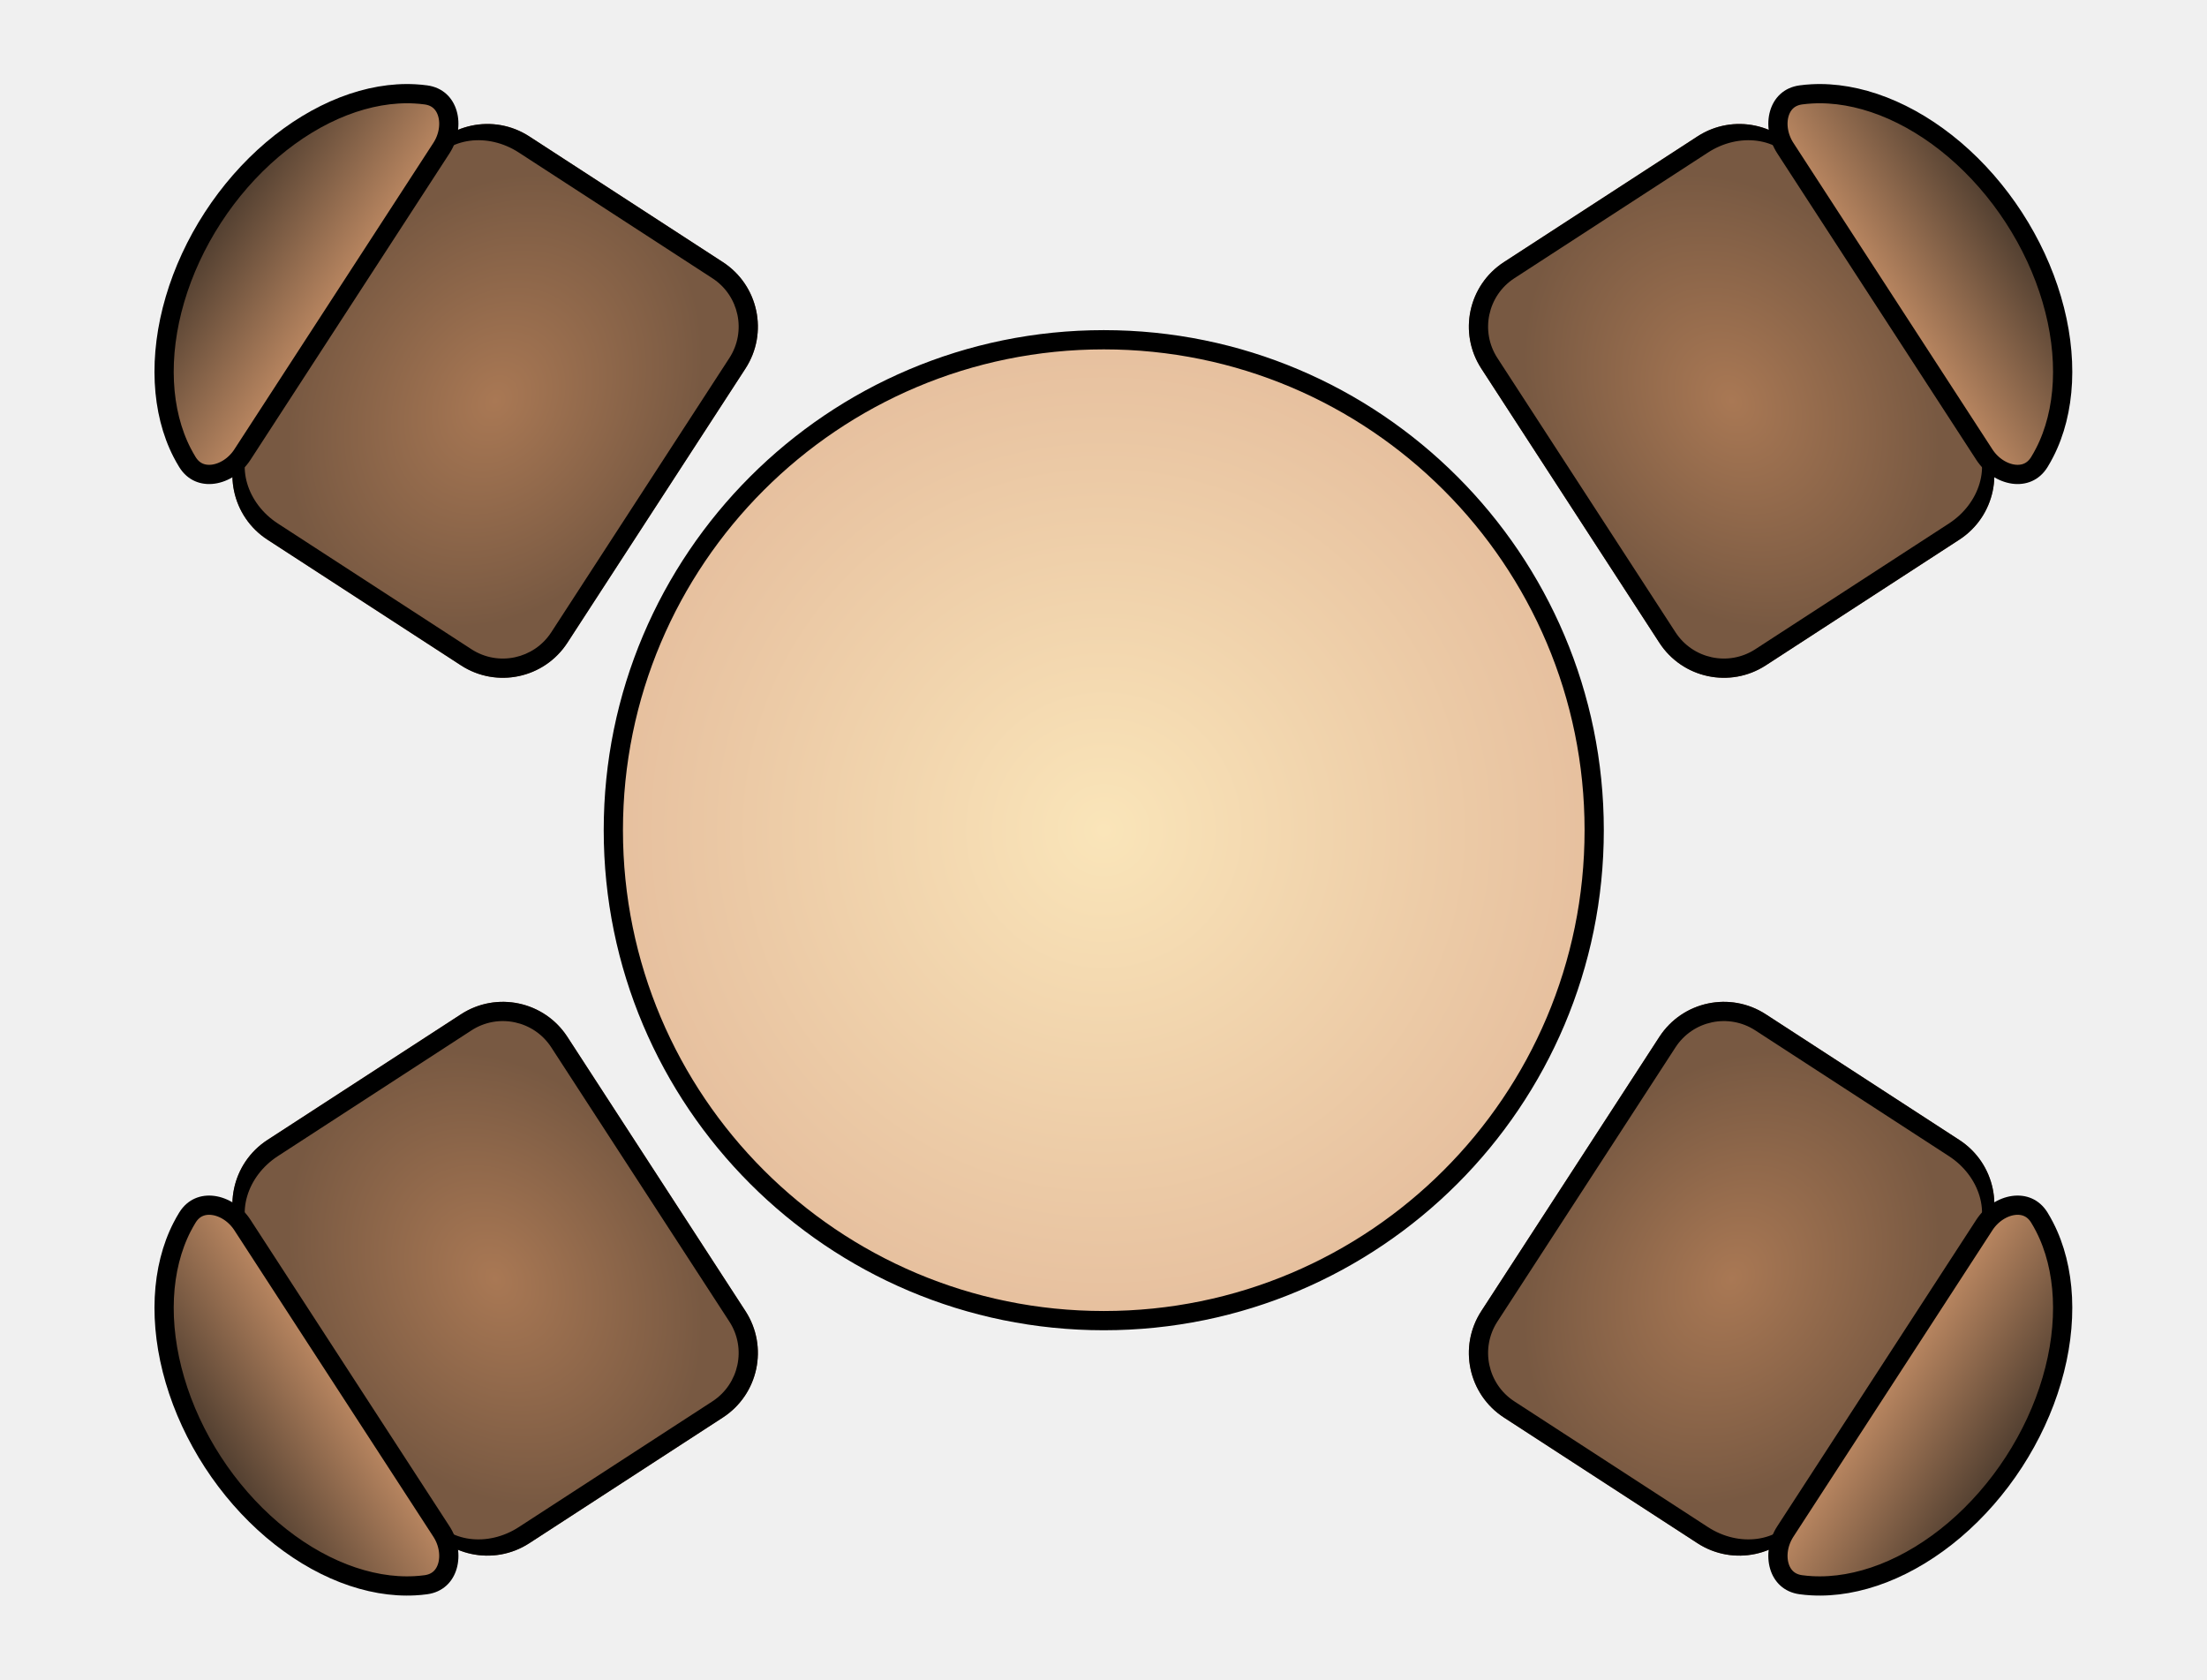
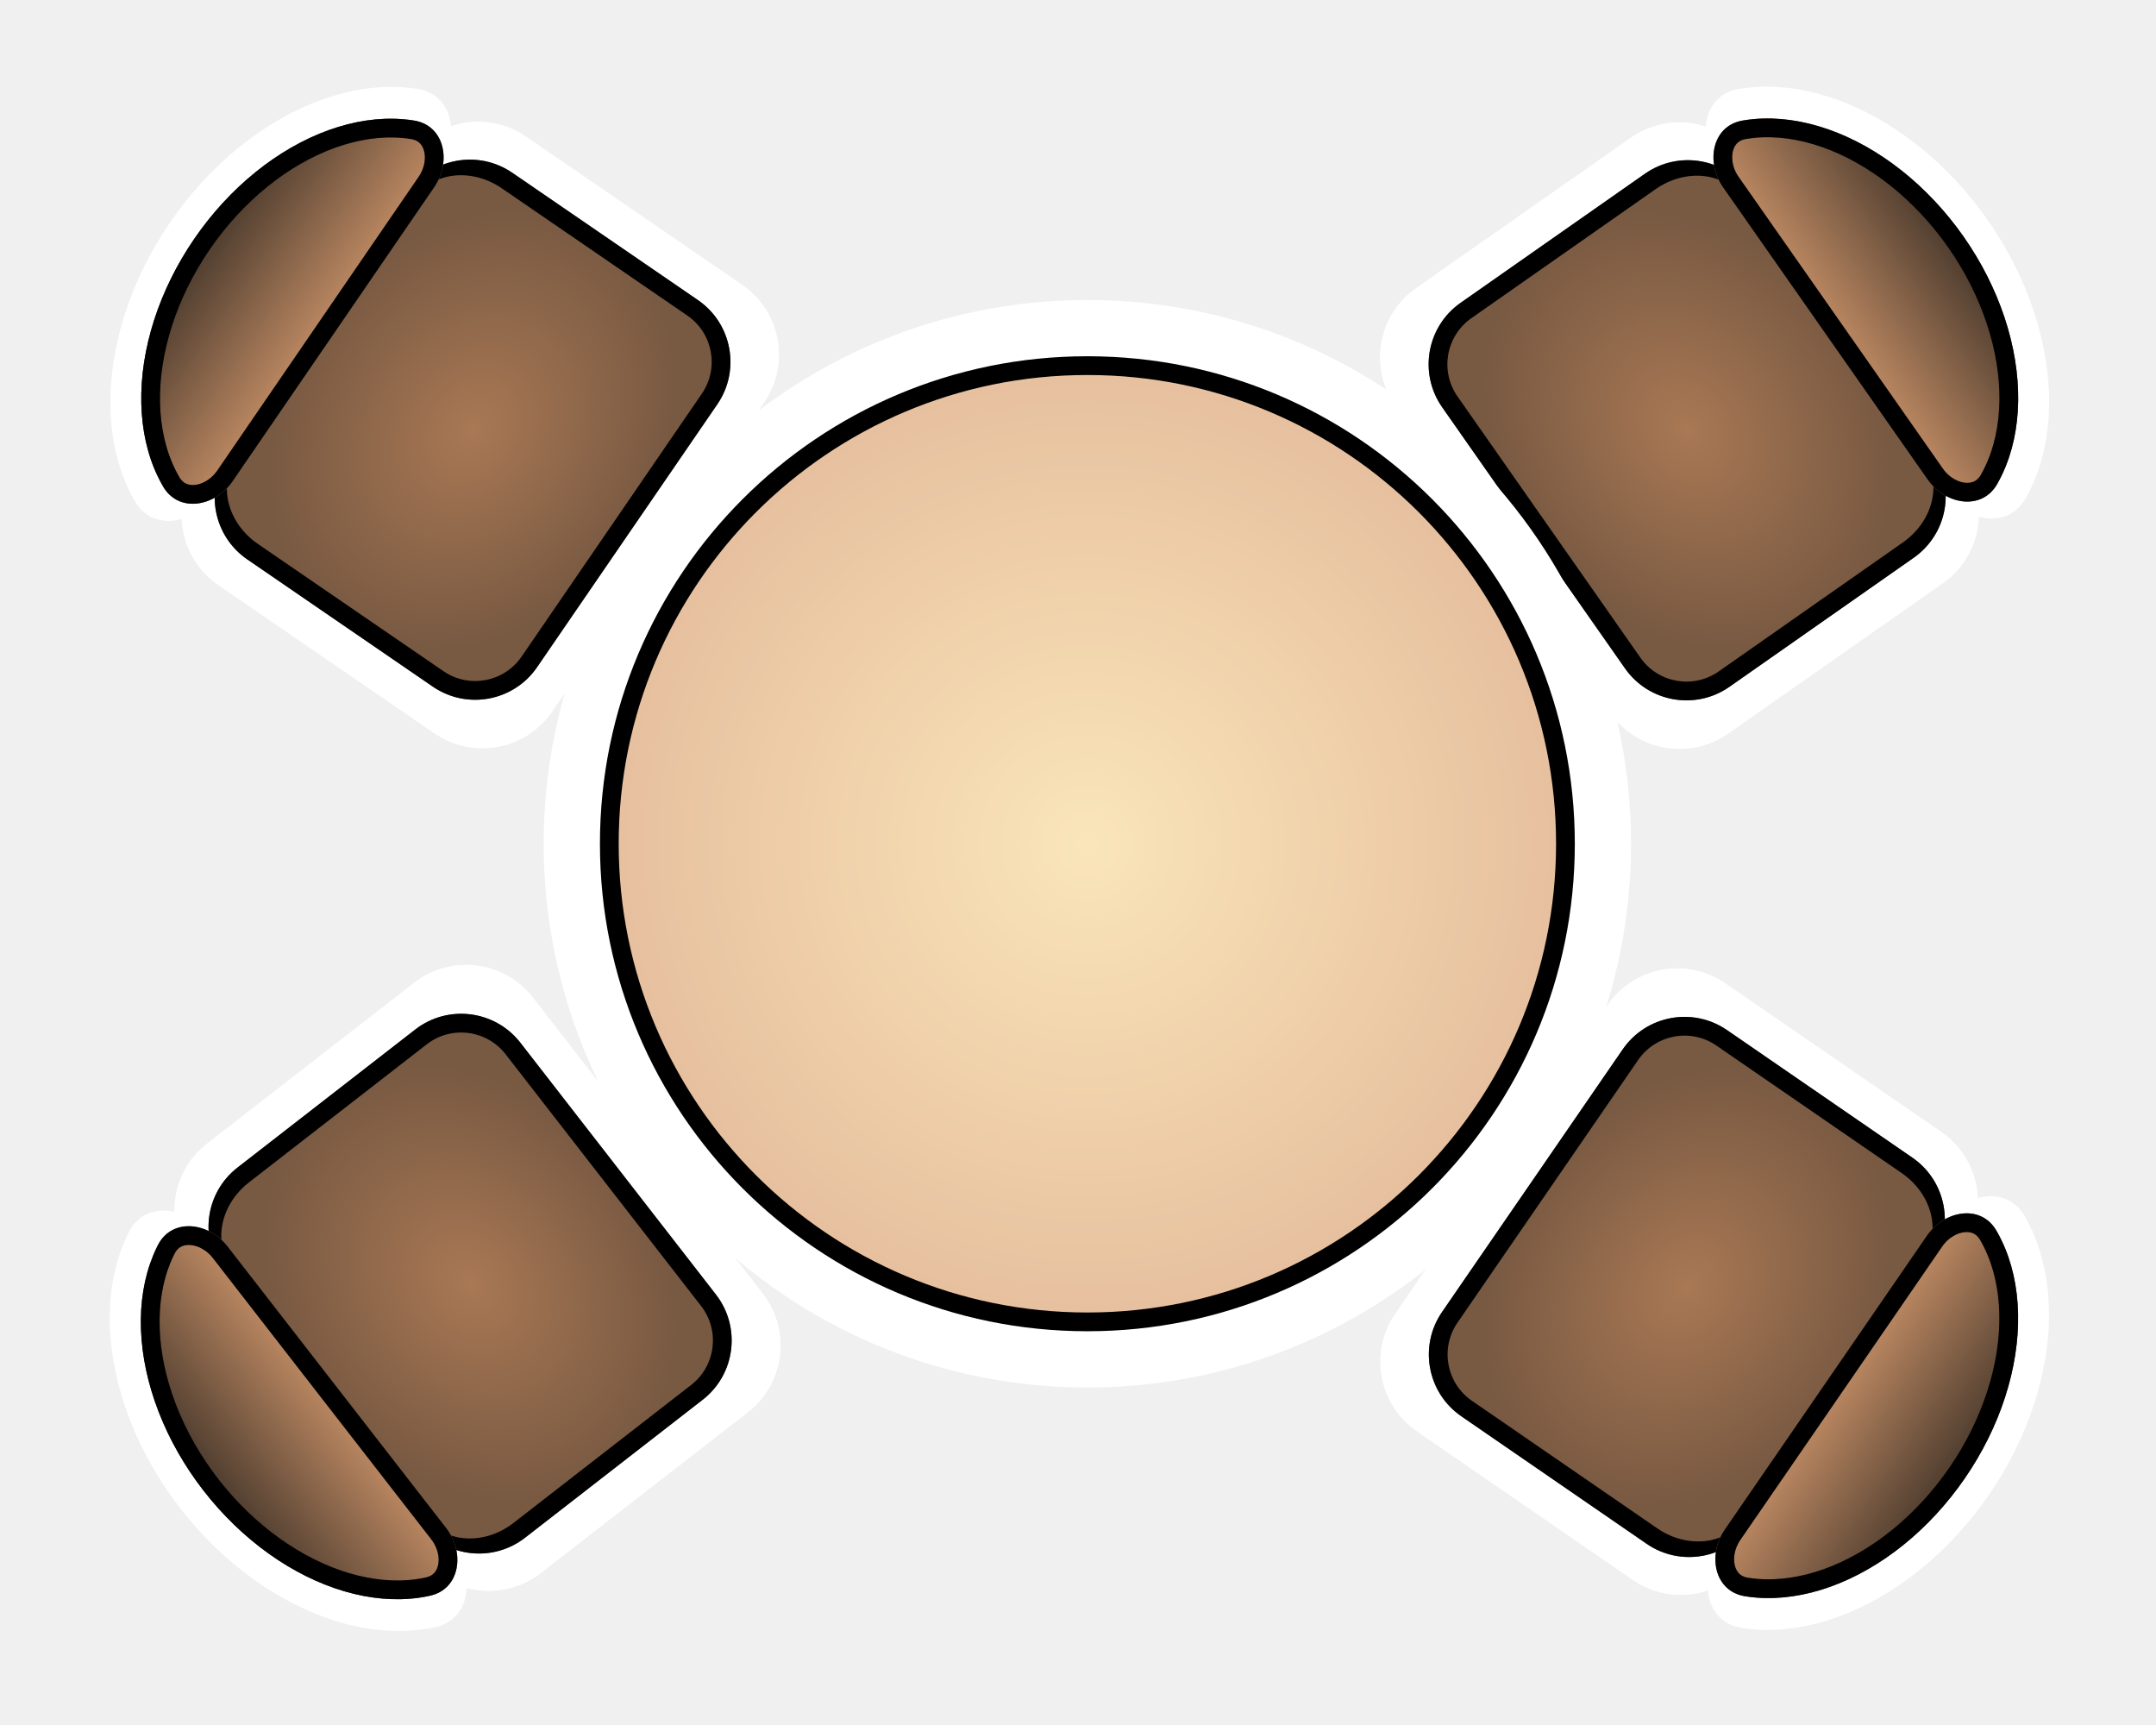
- <svg xmlns="http://www.w3.org/2000/svg" width="134" height="102" viewBox="0 0 134 102" fill="none">
-   <mask id="path-1-inside-1_1_1061" fill="white">
-     <path d="M45.262 79.603C46.667 81.766 46.052 84.659 43.889 86.064L32.137 93.696C29.973 95.101 27.081 94.486 25.675 92.322L14.864 75.674C13.459 73.51 14.074 70.617 16.237 69.212L27.989 61.581C30.153 60.175 33.045 60.79 34.45 62.954L45.262 79.603Z" />
+ <svg xmlns="http://www.w3.org/2000/svg" width="115" height="92" viewBox="0 0 115 92" fill="none">
+   <mask id="path-1-inside-1_18_14" fill="white">
+     <path d="M40.681 68.993C42.208 70.959 41.852 73.792 39.885 75.319L28.841 83.895C26.875 85.422 24.042 85.066 22.515 83.1L10.258 67.317C8.731 65.35 9.087 62.518 11.054 60.991L22.098 52.414C24.064 50.887 26.897 51.243 28.424 53.21L40.681 68.993Z" />
  </mask>
-   <path d="M45.262 79.603C46.667 81.766 46.052 84.659 43.889 86.064L32.137 93.696C29.973 95.101 27.081 94.486 25.675 92.322L14.864 75.674C13.459 73.51 14.074 70.617 16.237 69.212L27.989 61.581C30.153 60.175 33.045 60.79 34.45 62.954L45.262 79.603Z" fill="url(#paint0_radial_1_1061)" />
-   <path d="M46.242 78.967C47.998 81.671 47.229 85.287 44.525 87.043L32.773 94.675C30.339 96.256 27.084 95.564 25.504 93.13L26.165 92.004C27.219 93.627 29.608 93.946 31.501 92.716L43.253 85.085C44.875 84.031 45.337 81.861 44.283 80.239L46.242 78.967ZM14.056 75.502C12.476 73.068 13.167 69.814 15.601 68.233L27.353 60.601C30.058 58.845 33.673 59.614 35.43 62.318L33.471 63.59C32.417 61.967 30.248 61.506 28.625 62.56L16.873 70.192C14.98 71.421 14.3 73.733 15.353 75.356L14.056 75.502ZM27.353 60.601C30.058 58.845 33.673 59.614 35.43 62.318L46.242 78.967C47.998 81.671 47.229 85.287 44.525 87.043L43.253 85.085C44.875 84.031 45.337 81.861 44.283 80.239L33.471 63.59C32.417 61.967 30.248 61.506 28.625 62.56L27.353 60.601ZM32.773 94.675C30.339 96.256 27.084 95.564 25.504 93.13L14.056 75.502C12.476 73.068 13.167 69.814 15.601 68.233L16.873 70.192C14.98 71.421 14.3 73.733 15.353 75.356L26.165 92.004C27.219 93.627 29.608 93.946 31.501 92.716L32.773 94.675Z" fill="black" mask="url(#path-1-inside-1_1_1061)" />
-   <mask id="path-3-inside-2_1_1061" fill="white">
-     <path d="M15.207 74.058C14.154 72.436 11.9 71.971 10.883 73.617C10.759 73.819 10.642 74.027 10.531 74.243C9.862 75.552 9.476 77.085 9.395 78.753C9.315 80.421 9.542 82.193 10.064 83.966C10.585 85.738 11.391 87.478 12.435 89.086C13.479 90.694 14.741 92.137 16.148 93.335C17.556 94.532 19.081 95.46 20.638 96.066C22.195 96.671 23.752 96.942 25.221 96.862C25.462 96.849 25.7 96.827 25.935 96.795C27.852 96.536 28.345 94.288 27.291 92.666L21.249 83.362L15.207 74.058Z" />
+   <path d="M40.681 68.993C42.208 70.959 41.852 73.792 39.885 75.319L28.841 83.895C26.875 85.422 24.042 85.066 22.515 83.1L10.258 67.317C8.731 65.35 9.087 62.518 11.054 60.991L22.098 52.414C24.064 50.887 26.897 51.243 28.424 53.21L40.681 68.993Z" fill="white" />
+   <path d="M41.571 68.301C43.48 70.76 43.035 74.3 40.576 76.209L29.533 84.785C27.32 86.504 24.134 86.103 22.416 83.891L22.96 82.754C24.106 84.229 26.429 84.341 28.15 83.005L39.194 74.429C40.669 73.283 40.936 71.159 39.79 69.684L41.571 68.301ZM9.468 67.218C7.75 65.005 8.15 61.819 10.363 60.101L21.407 51.524C23.865 49.615 27.405 50.06 29.314 52.519L27.534 53.901C26.388 52.426 24.264 52.159 22.789 53.305L11.745 61.881C10.025 63.217 9.558 65.496 10.704 66.971L9.468 67.218ZM21.407 51.524C23.865 49.615 27.405 50.06 29.314 52.519L41.571 68.301C43.48 70.76 43.035 74.3 40.576 76.209L39.194 74.429C40.669 73.283 40.936 71.159 39.79 69.684L27.534 53.901C26.388 52.426 24.264 52.159 22.789 53.305L21.407 51.524ZM29.533 84.785C27.32 86.504 24.134 86.103 22.416 83.891L9.468 67.218C7.75 65.005 8.15 61.819 10.363 60.101L11.745 61.881C10.025 63.217 9.558 65.496 10.704 66.971L22.96 82.754C24.106 84.229 26.429 84.341 28.15 83.005L29.533 84.785Z" fill="white" mask="url(#path-1-inside-1_18_14)" />
+   <mask id="path-3-inside-2_18_14" fill="white">
+     <path d="M11.07 65.779C9.925 64.305 7.72 64.041 6.876 65.707C6.772 65.911 6.676 66.121 6.588 66.337C6.05 67.651 5.804 69.157 5.862 70.768C5.921 72.379 6.283 74.064 6.929 75.727C7.575 77.389 8.491 78.997 9.626 80.459C10.761 81.92 12.092 83.206 13.543 84.243C14.994 85.281 16.537 86.049 18.083 86.505C19.63 86.96 21.15 87.094 22.556 86.898C22.787 86.866 23.014 86.825 23.237 86.776C25.06 86.371 25.351 84.169 24.206 82.694L17.638 74.237L11.07 65.779Z" />
  </mask>
-   <path d="M15.207 74.058C14.154 72.436 11.9 71.971 10.883 73.617C10.759 73.819 10.642 74.027 10.531 74.243C9.862 75.552 9.476 77.085 9.395 78.753C9.315 80.421 9.542 82.193 10.064 83.966C10.585 85.738 11.391 87.478 12.435 89.086C13.479 90.694 14.741 92.137 16.148 93.335C17.556 94.532 19.081 95.46 20.638 96.066C22.195 96.671 23.752 96.942 25.221 96.862C25.462 96.849 25.7 96.827 25.935 96.795C27.852 96.536 28.345 94.288 27.291 92.666L21.249 83.362L15.207 74.058Z" fill="url(#paint1_linear_1_1061)" stroke="black" stroke-width="2.335" mask="url(#path-3-inside-2_1_1061)" />
-   <mask id="path-4-inside-3_1_1061" fill="white">
-     <path d="M100.749 62.954C102.154 60.79 105.047 60.175 107.211 61.581L118.963 69.212C121.126 70.617 121.741 73.51 120.336 75.674L109.524 92.322C108.119 94.486 105.226 95.101 103.063 93.696L91.311 86.064C89.147 84.659 88.532 81.766 89.938 79.603L100.749 62.954Z" />
+   <path d="M11.07 65.779C9.925 64.305 7.72 64.041 6.876 65.707C6.772 65.911 6.676 66.121 6.588 66.337C6.05 67.651 5.804 69.157 5.862 70.768C5.921 72.379 6.283 74.064 6.929 75.727C7.575 77.389 8.491 78.997 9.626 80.459C10.761 81.92 12.092 83.206 13.543 84.243C14.994 85.281 16.537 86.049 18.083 86.505C19.63 86.96 21.15 87.094 22.556 86.898C22.787 86.866 23.014 86.825 23.237 86.776C25.06 86.371 25.351 84.169 24.206 82.694L17.638 74.237L11.07 65.779Z" fill="white" stroke="white" stroke-width="2.254" mask="url(#path-3-inside-2_18_14)" />
+   <mask id="path-4-inside-3_18_14" fill="white">
+     <path d="M38.186 69.041C39.541 70.786 39.225 73.299 37.48 74.654L28.003 82.014C26.258 83.369 23.745 83.053 22.39 81.308L11.963 67.882C10.608 66.137 10.924 63.624 12.669 62.269L22.147 54.909C23.891 53.554 26.404 53.87 27.759 55.615L38.186 69.041Z" />
  </mask>
-   <path d="M100.749 62.954C102.154 60.79 105.047 60.175 107.211 61.581L118.963 69.212C121.126 70.617 121.741 73.51 120.336 75.674L109.524 92.322C108.119 94.486 105.226 95.101 103.063 93.696L91.311 86.064C89.147 84.659 88.532 81.766 89.938 79.603L100.749 62.954Z" fill="url(#paint2_radial_1_1061)" />
-   <path d="M99.77 62.318C101.526 59.614 105.142 58.845 107.847 60.601L119.599 68.233C122.032 69.814 122.724 73.068 121.144 75.502L119.846 75.356C120.9 73.733 120.22 71.421 118.327 70.192L106.575 62.56C104.952 61.506 102.782 61.967 101.729 63.59L99.77 62.318ZM109.696 93.13C108.115 95.564 104.861 96.256 102.427 94.675L90.675 87.043C87.971 85.287 87.202 81.671 88.958 78.967L90.917 80.239C89.863 81.861 90.324 84.031 91.947 85.085L103.699 92.716C105.592 93.946 107.981 93.627 109.035 92.004L109.696 93.13ZM90.675 87.043C87.971 85.287 87.202 81.671 88.958 78.967L99.77 62.318C101.526 59.614 105.142 58.845 107.847 60.601L106.575 62.56C104.952 61.506 102.782 61.967 101.729 63.59L90.917 80.239C89.863 81.861 90.324 84.031 91.947 85.085L90.675 87.043ZM119.599 68.233C122.032 69.814 122.724 73.068 121.144 75.502L109.696 93.13C108.115 95.564 104.861 96.256 102.427 94.675L103.699 92.716C105.592 93.946 107.981 93.627 109.035 92.004L119.846 75.356C120.9 73.733 120.22 71.421 118.327 70.192L119.599 68.233Z" fill="black" mask="url(#path-4-inside-3_1_1061)" />
-   <mask id="path-6-inside-4_1_1061" fill="white">
-     <path d="M107.909 92.666C106.855 94.288 107.347 96.536 109.265 96.795C109.499 96.827 109.738 96.849 109.979 96.862C111.448 96.942 113.005 96.671 114.562 96.066C116.118 95.46 117.644 94.532 119.052 93.335C120.459 92.137 121.721 90.694 122.765 89.086C123.809 87.478 124.615 85.738 125.136 83.966C125.658 82.193 125.885 80.421 125.805 78.753C125.724 77.085 125.338 75.552 124.668 74.243C124.558 74.027 124.441 73.819 124.317 73.617C123.3 71.971 121.046 72.436 119.993 74.058L113.951 83.362L107.909 92.666Z" />
+   <path d="M38.186 69.041C39.541 70.786 39.225 73.299 37.48 74.654L28.003 82.014C26.258 83.369 23.745 83.053 22.39 81.308L11.963 67.882C10.608 66.137 10.924 63.624 12.669 62.269L22.147 54.909C23.891 53.554 26.404 53.87 27.759 55.615L38.186 69.041Z" fill="url(#paint0_radial_18_14)" />
+   <path d="M38.976 68.428C40.67 70.609 40.275 73.75 38.094 75.444L28.616 82.804C26.653 84.328 23.826 83.973 22.302 82.01L22.785 81.002C23.801 82.31 25.863 82.41 27.389 81.224L36.867 73.864C38.176 72.848 38.413 70.963 37.397 69.655L38.976 68.428ZM11.261 67.793C9.737 65.831 10.093 63.004 12.056 61.479L21.533 54.119C23.714 52.425 26.855 52.82 28.549 55.001L26.97 56.228C25.953 54.919 24.069 54.682 22.76 55.699L13.282 63.059C11.756 64.244 11.342 66.266 12.358 67.575L11.261 67.793ZM21.533 54.119C23.714 52.425 26.855 52.82 28.549 55.001L38.976 68.428C40.67 70.609 40.275 73.75 38.094 75.444L36.867 73.864C38.176 72.848 38.413 70.963 37.397 69.655L26.97 56.228C25.953 54.919 24.069 54.682 22.76 55.699L21.533 54.119ZM28.616 82.804C26.653 84.328 23.826 83.973 22.302 82.01L11.261 67.793C9.737 65.831 10.093 63.004 12.056 61.479L13.282 63.059C11.756 64.244 11.342 66.266 12.358 67.575L22.785 81.002C23.801 82.31 25.863 82.41 27.389 81.224L28.616 82.804Z" fill="black" mask="url(#path-4-inside-3_18_14)" />
+   <mask id="path-6-inside-4_18_14" fill="white">
+     <path d="M12.14 66.478C11.123 65.17 9.167 64.936 8.418 66.414C8.326 66.595 8.241 66.781 8.163 66.973C7.686 68.139 7.467 69.475 7.519 70.904C7.571 72.333 7.892 73.828 8.465 75.304C9.038 76.779 9.851 78.205 10.858 79.502C11.865 80.798 13.046 81.939 14.333 82.86C15.621 83.78 16.989 84.462 18.361 84.866C19.733 85.27 21.082 85.389 22.329 85.215C22.535 85.187 22.736 85.15 22.934 85.106C24.552 84.747 24.809 82.793 23.793 81.485L17.966 73.982L12.14 66.478Z" />
  </mask>
-   <path d="M107.909 92.666C106.855 94.288 107.347 96.536 109.265 96.795C109.499 96.827 109.738 96.849 109.979 96.862C111.448 96.942 113.005 96.671 114.562 96.066C116.118 95.46 117.644 94.532 119.052 93.335C120.459 92.137 121.721 90.694 122.765 89.086C123.809 87.478 124.615 85.738 125.136 83.966C125.658 82.193 125.885 80.421 125.805 78.753C125.724 77.085 125.338 75.552 124.668 74.243C124.558 74.027 124.441 73.819 124.317 73.617C123.3 71.971 121.046 72.436 119.993 74.058L113.951 83.362L107.909 92.666Z" fill="url(#paint3_linear_1_1061)" stroke="black" stroke-width="2.335" mask="url(#path-6-inside-4_1_1061)" />
-   <mask id="path-7-inside-5_1_1061" fill="white">
-     <path d="M89.938 22.375C88.532 20.212 89.147 17.319 91.311 15.914L103.063 8.282C105.226 6.877 108.119 7.492 109.524 9.656L120.336 26.304C121.741 28.468 121.126 31.361 118.963 32.766L107.211 40.398C105.047 41.803 102.154 41.188 100.749 39.024L89.938 22.375Z" />
+   <path d="M12.14 66.478C11.123 65.17 9.167 64.936 8.418 66.414C8.326 66.595 8.241 66.781 8.163 66.973C7.686 68.139 7.467 69.475 7.519 70.904C7.571 72.333 7.892 73.828 8.465 75.304C9.038 76.779 9.851 78.205 10.858 79.502C11.865 80.798 13.046 81.939 14.333 82.86C15.621 83.78 16.989 84.462 18.361 84.866C19.733 85.27 21.082 85.389 22.329 85.215C22.535 85.187 22.736 85.15 22.934 85.106C24.552 84.747 24.809 82.793 23.793 81.485L17.966 73.982L12.14 66.478Z" fill="url(#paint1_linear_18_14)" />
+   <path d="M12.14 66.478C11.123 65.17 9.167 64.936 8.418 66.414C8.326 66.595 8.241 66.781 8.163 66.973C7.686 68.139 7.467 69.475 7.519 70.904C7.571 72.333 7.892 73.828 8.465 75.304C9.038 76.779 9.851 78.205 10.858 79.502C11.865 80.798 13.046 81.939 14.333 82.86C15.621 83.78 16.989 84.462 18.361 84.866C19.733 85.27 21.082 85.389 22.329 85.215C22.535 85.187 22.736 85.15 22.934 85.106C24.552 84.747 24.809 82.793 23.793 81.485L17.966 73.982L12.14 66.478Z" stroke="black" stroke-width="2" mask="url(#path-6-inside-4_18_14)" />
+   <path d="M12.14 66.478C11.123 65.17 9.167 64.936 8.418 66.414C8.326 66.595 8.241 66.781 8.163 66.973C7.686 68.139 7.467 69.475 7.519 70.904C7.571 72.333 7.892 73.828 8.465 75.304C9.038 76.779 9.851 78.205 10.858 79.502C11.865 80.798 13.046 81.939 14.333 82.86C15.621 83.78 16.989 84.462 18.361 84.866C19.733 85.27 21.082 85.389 22.329 85.215C22.535 85.187 22.736 85.15 22.934 85.106C24.552 84.747 24.809 82.793 23.793 81.485L17.966 73.982L12.14 66.478Z" stroke="black" stroke-opacity="0.2" stroke-width="2" mask="url(#path-6-inside-4_18_14)" />
+   <mask id="path-7-inside-5_18_14" fill="white">
+     <path d="M85.752 53.604C87.163 51.553 89.971 51.034 92.022 52.445L103.542 60.371C105.593 61.782 106.112 64.589 104.701 66.641L93.374 83.104C91.963 85.155 89.156 85.674 87.104 84.263L75.585 76.337C73.533 74.926 73.014 72.119 74.426 70.067L85.752 53.604Z" />
  </mask>
-   <path d="M89.938 22.375C88.532 20.212 89.147 17.319 91.311 15.914L103.063 8.282C105.226 6.877 108.119 7.492 109.524 9.656L120.336 26.304C121.741 28.468 121.126 31.361 118.963 32.766L107.211 40.398C105.047 41.803 102.154 41.188 100.749 39.024L89.938 22.375Z" fill="url(#paint4_radial_1_1061)" />
-   <path d="M88.958 23.011C87.202 20.307 87.971 16.691 90.675 14.935L102.427 7.303C104.861 5.722 108.115 6.414 109.696 8.848L109.035 9.974C107.981 8.351 105.592 8.032 103.699 9.262L91.947 16.893C90.324 17.947 89.863 20.117 90.917 21.739L88.958 23.011ZM121.144 26.476C122.724 28.91 122.032 32.164 119.599 33.745L107.847 41.377C105.142 43.133 101.526 42.364 99.77 39.66L101.729 38.388C102.782 40.011 104.952 40.472 106.575 39.418L118.327 31.786C120.22 30.557 120.9 28.245 119.846 26.622L121.144 26.476ZM107.847 41.377C105.142 43.133 101.526 42.364 99.77 39.66L88.958 23.011C87.202 20.307 87.971 16.691 90.675 14.935L91.947 16.893C90.324 17.947 89.863 20.117 90.917 21.739L101.729 38.388C102.782 40.011 104.952 40.472 106.575 39.418L107.847 41.377ZM102.427 7.303C104.861 5.722 108.115 6.414 109.696 8.848L121.144 26.476C122.724 28.91 122.032 32.164 119.599 33.745L118.327 31.786C120.22 30.557 120.9 28.245 119.846 26.622L109.035 9.974C107.981 8.351 105.592 8.032 103.699 9.262L102.427 7.303Z" fill="black" mask="url(#path-7-inside-5_1_1061)" />
-   <mask id="path-9-inside-6_1_1061" fill="white">
-     <path d="M119.993 27.92C121.046 29.542 123.3 30.007 124.317 28.361C124.441 28.159 124.558 27.951 124.668 27.735C125.338 26.426 125.724 24.893 125.805 23.225C125.885 21.556 125.658 19.785 125.136 18.012C124.615 16.24 123.809 14.5 122.765 12.892C121.721 11.284 120.459 9.841 119.052 8.643C117.644 7.446 116.118 6.518 114.562 5.912C113.005 5.307 111.448 5.036 109.979 5.116C109.738 5.129 109.5 5.151 109.265 5.183C107.348 5.442 106.855 7.69 107.909 9.312L113.951 18.616L119.993 27.92Z" />
+   <path d="M85.752 53.604C87.163 51.553 89.971 51.034 92.022 52.445L103.542 60.371C105.593 61.782 106.112 64.589 104.701 66.641L93.374 83.104C91.963 85.155 89.156 85.674 87.104 84.263L75.585 76.337C73.533 74.926 73.014 72.119 74.426 70.067L85.752 53.604Z" fill="white" />
+   <path d="M84.823 52.965C86.588 50.401 90.097 49.753 92.661 51.517L104.181 59.442C106.488 61.03 107.072 64.188 105.484 66.496L104.236 66.321C105.295 64.783 104.698 62.535 102.903 61.3L91.383 53.374C89.844 52.316 87.739 52.705 86.681 54.243L84.823 52.965ZM93.519 83.888C91.931 86.195 88.773 86.779 86.466 85.191L74.946 77.266C72.382 75.502 71.733 71.993 73.497 69.428L75.354 70.706C74.296 72.245 74.685 74.35 76.224 75.409L87.743 83.334C89.538 84.569 91.852 84.323 92.91 82.784L93.519 83.888ZM74.946 77.266C72.382 75.502 71.733 71.993 73.497 69.428L84.823 52.965C86.588 50.401 90.097 49.753 92.661 51.517L91.383 53.374C89.844 52.316 87.739 52.705 86.681 54.243L75.354 70.706C74.296 72.245 74.685 74.35 76.224 75.409L74.946 77.266ZM104.181 59.442C106.488 61.03 107.072 64.188 105.484 66.496L93.519 83.888C91.931 86.195 88.773 86.779 86.466 85.191L87.743 83.334C89.538 84.569 91.852 84.323 92.91 82.784L104.236 66.321C105.295 64.783 104.698 62.535 102.903 61.3L104.181 59.442Z" fill="white" mask="url(#path-7-inside-5_18_14)" />
+   <mask id="path-9-inside-6_18_14" fill="white">
+     <path d="M91.663 82.796C90.605 84.335 91.022 86.516 92.865 86.815C93.091 86.852 93.32 86.88 93.553 86.899C94.968 87.013 96.477 86.792 97.995 86.248C99.513 85.704 101.009 84.848 102.397 83.728C103.786 82.609 105.041 81.249 106.09 79.724C107.138 78.2 107.961 76.542 108.51 74.844C109.058 73.147 109.323 71.444 109.289 69.832C109.254 68.221 108.921 66.732 108.309 65.451C108.208 65.24 108.1 65.036 107.985 64.838C107.046 63.224 104.86 63.614 103.802 65.153L97.732 73.974L91.663 82.796Z" />
  </mask>
-   <path d="M119.993 27.92C121.046 29.542 123.3 30.007 124.317 28.361C124.441 28.159 124.558 27.951 124.668 27.735C125.338 26.426 125.724 24.893 125.805 23.225C125.885 21.556 125.658 19.785 125.136 18.012C124.615 16.24 123.809 14.5 122.765 12.892C121.721 11.284 120.459 9.841 119.052 8.643C117.644 7.446 116.118 6.518 114.562 5.912C113.005 5.307 111.448 5.036 109.979 5.116C109.738 5.129 109.5 5.151 109.265 5.183C107.348 5.442 106.855 7.69 107.909 9.312L113.951 18.616L119.993 27.92Z" fill="url(#paint5_linear_1_1061)" stroke="black" stroke-width="2.335" mask="url(#path-9-inside-6_1_1061)" />
-   <mask id="path-10-inside-7_1_1061" fill="white">
-     <path d="M34.45 39.024C33.045 41.188 30.153 41.803 27.989 40.398L16.237 32.766C14.074 31.361 13.459 28.468 14.864 26.304L25.675 9.656C27.081 7.492 29.973 6.877 32.137 8.282L43.889 15.914C46.052 17.319 46.667 20.212 45.262 22.375L34.45 39.024Z" />
+   <path d="M91.663 82.796C90.605 84.335 91.022 86.516 92.865 86.815C93.091 86.852 93.32 86.88 93.553 86.899C94.968 87.013 96.477 86.792 97.995 86.248C99.513 85.704 101.009 84.848 102.397 83.728C103.786 82.609 105.041 81.249 106.09 79.724C107.138 78.2 107.961 76.542 108.51 74.844C109.058 73.147 109.323 71.444 109.289 69.832C109.254 68.221 108.921 66.732 108.309 65.451C108.208 65.24 108.1 65.036 107.985 64.838C107.046 63.224 104.86 63.614 103.802 65.153L97.732 73.974L91.663 82.796Z" fill="white" stroke="white" stroke-width="2.254" mask="url(#path-9-inside-6_18_14)" />
+   <mask id="path-10-inside-7_18_14" fill="white">
+     <path d="M86.554 55.967C87.807 54.147 90.297 53.686 92.117 54.938L102.003 61.74C103.823 62.992 104.284 65.483 103.032 67.303L93.396 81.308C92.144 83.128 89.653 83.589 87.833 82.337L77.947 75.535C76.127 74.283 75.667 71.792 76.919 69.972L86.554 55.967Z" />
  </mask>
-   <path d="M34.45 39.024C33.045 41.188 30.153 41.803 27.989 40.398L16.237 32.766C14.074 31.361 13.459 28.468 14.864 26.304L25.675 9.656C27.081 7.492 29.973 6.877 32.137 8.282L43.889 15.914C46.052 17.319 46.667 20.212 45.262 22.375L34.45 39.024Z" fill="url(#paint6_radial_1_1061)" />
-   <path d="M35.43 39.66C33.673 42.364 30.058 43.133 27.353 41.377L15.601 33.745C13.167 32.164 12.476 28.91 14.056 26.476L15.353 26.622C14.3 28.245 14.98 30.557 16.873 31.786L28.625 39.418C30.248 40.472 32.417 40.011 33.471 38.388L35.43 39.66ZM25.504 8.848C27.084 6.414 30.339 5.722 32.773 7.303L44.525 14.935C47.229 16.691 47.998 20.307 46.242 23.011L44.283 21.739C45.337 20.117 44.876 17.947 43.253 16.893L31.501 9.262C29.608 8.032 27.219 8.351 26.165 9.974L25.504 8.848ZM44.525 14.935C47.229 16.691 47.998 20.307 46.242 23.011L35.43 39.66C33.673 42.364 30.058 43.133 27.353 41.377L28.625 39.418C30.248 40.472 32.417 40.011 33.471 38.388L44.283 21.739C45.337 20.117 44.876 17.947 43.253 16.893L44.525 14.935ZM15.601 33.745C13.167 32.164 12.476 28.91 14.056 26.476L25.504 8.848C27.084 6.414 30.339 5.722 32.773 7.303L31.501 9.262C29.608 8.032 27.219 8.351 26.165 9.974L15.353 26.622C14.3 28.245 14.98 30.557 16.873 31.786L15.601 33.745Z" fill="black" mask="url(#path-10-inside-7_1_1061)" />
-   <mask id="path-12-inside-8_1_1061" fill="white">
-     <path d="M27.291 9.312C28.345 7.69 27.852 5.442 25.935 5.183C25.701 5.151 25.462 5.129 25.221 5.116C23.752 5.036 22.195 5.307 20.638 5.912C19.081 6.518 17.556 7.446 16.148 8.643C14.741 9.841 13.479 11.284 12.435 12.892C11.391 14.5 10.585 16.24 10.064 18.012C9.542 19.785 9.315 21.556 9.395 23.225C9.476 24.893 9.862 26.426 10.531 27.735C10.642 27.951 10.759 28.159 10.883 28.361C11.9 30.007 14.154 29.542 15.207 27.92L21.249 18.616L27.291 9.312Z" />
+   <path d="M86.554 55.967C87.807 54.147 90.297 53.686 92.117 54.938L102.003 61.74C103.823 62.992 104.284 65.483 103.032 67.303L93.396 81.308C92.144 83.128 89.653 83.589 87.833 82.337L77.947 75.535C76.127 74.283 75.667 71.792 76.919 69.972L86.554 55.967Z" fill="url(#paint2_radial_18_14)" />
+   <path d="M85.731 55.4C87.296 53.125 90.409 52.55 92.684 54.115L102.57 60.916C104.618 62.325 105.135 65.127 103.727 67.174L102.62 67.019C103.559 65.654 103.029 63.66 101.437 62.564L91.55 55.762C90.185 54.823 88.317 55.169 87.378 56.533L85.731 55.4ZM93.524 82.004C92.116 84.051 89.314 84.569 87.266 83.16L77.38 76.359C75.105 74.793 74.53 71.68 76.095 69.405L77.743 70.539C76.803 71.904 77.149 73.772 78.514 74.711L88.4 81.513C89.993 82.608 92.045 82.39 92.984 81.025L93.524 82.004ZM77.38 76.359C75.105 74.793 74.53 71.68 76.095 69.405L85.731 55.4C87.296 53.125 90.409 52.55 92.684 54.115L91.55 55.762C90.185 54.823 88.317 55.169 87.378 56.533L77.743 70.539C76.803 71.904 77.149 73.772 78.514 74.711L77.38 76.359ZM102.57 60.916C104.618 62.325 105.135 65.127 103.727 67.174L93.524 82.004C92.116 84.051 89.314 84.569 87.266 83.16L88.4 81.513C89.993 82.608 92.045 82.39 92.984 81.025L102.62 67.019C103.559 65.654 103.029 63.66 101.437 62.564L102.57 60.916Z" fill="black" mask="url(#path-10-inside-7_18_14)" />
+   <mask id="path-12-inside-8_18_14" fill="white">
+     <path d="M92.005 81.565C91.066 82.93 91.436 84.866 93.072 85.131C93.272 85.164 93.475 85.189 93.682 85.205C94.937 85.306 96.276 85.11 97.623 84.628C98.969 84.145 100.297 83.386 101.529 82.393C102.761 81.4 103.874 80.192 104.804 78.84C105.735 77.488 106.464 76.016 106.951 74.511C107.438 73.005 107.673 71.494 107.643 70.064C107.612 68.634 107.317 67.313 106.773 66.177C106.684 65.99 106.588 65.809 106.486 65.633C105.653 64.201 103.714 64.547 102.774 65.912L97.39 73.739L92.005 81.565Z" />
  </mask>
-   <path d="M27.291 9.312C28.345 7.69 27.852 5.442 25.935 5.183C25.701 5.151 25.462 5.129 25.221 5.116C23.752 5.036 22.195 5.307 20.638 5.912C19.081 6.518 17.556 7.446 16.148 8.643C14.741 9.841 13.479 11.284 12.435 12.892C11.391 14.5 10.585 16.24 10.064 18.012C9.542 19.785 9.315 21.556 9.395 23.225C9.476 24.893 9.862 26.426 10.531 27.735C10.642 27.951 10.759 28.159 10.883 28.361C11.9 30.007 14.154 29.542 15.207 27.92L21.249 18.616L27.291 9.312Z" fill="url(#paint7_linear_1_1061)" stroke="black" stroke-width="2.335" mask="url(#path-12-inside-8_1_1061)" />
-   <circle cx="67.016" cy="50.405" r="29.777" fill="url(#paint8_radial_1_1061)" stroke="black" stroke-width="1.168" />
+   <path d="M92.005 81.565C91.066 82.93 91.436 84.866 93.072 85.131C93.272 85.164 93.475 85.189 93.682 85.205C94.937 85.306 96.276 85.11 97.623 84.628C98.969 84.145 100.297 83.386 101.529 82.393C102.761 81.4 103.874 80.192 104.804 78.84C105.735 77.488 106.464 76.016 106.951 74.511C107.438 73.005 107.673 71.494 107.643 70.064C107.612 68.634 107.317 67.313 106.773 66.177C106.684 65.99 106.588 65.809 106.486 65.633C105.653 64.201 103.714 64.547 102.774 65.912L97.39 73.739L92.005 81.565Z" fill="url(#paint3_linear_18_14)" />
+   <path d="M92.005 81.565C91.066 82.93 91.436 84.866 93.072 85.131C93.272 85.164 93.475 85.189 93.682 85.205C94.937 85.306 96.276 85.11 97.623 84.628C98.969 84.145 100.297 83.386 101.529 82.393C102.761 81.4 103.874 80.192 104.804 78.84C105.735 77.488 106.464 76.016 106.951 74.511C107.438 73.005 107.673 71.494 107.643 70.064C107.612 68.634 107.317 67.313 106.773 66.177C106.684 65.99 106.588 65.809 106.486 65.633C105.653 64.201 103.714 64.547 102.774 65.912L97.39 73.739L92.005 81.565Z" stroke="black" stroke-width="2" mask="url(#path-12-inside-8_18_14)" />
+   <path d="M92.005 81.565C91.066 82.93 91.436 84.866 93.072 85.131C93.272 85.164 93.475 85.189 93.682 85.205C94.937 85.306 96.276 85.11 97.623 84.628C98.969 84.145 100.297 83.386 101.529 82.393C102.761 81.4 103.874 80.192 104.804 78.84C105.735 77.488 106.464 76.016 106.951 74.511C107.438 73.005 107.673 71.494 107.643 70.064C107.612 68.634 107.317 67.313 106.773 66.177C106.684 65.99 106.588 65.809 106.486 65.633C105.653 64.201 103.714 64.547 102.774 65.912L97.39 73.739L92.005 81.565Z" stroke="black" stroke-opacity="0.2" stroke-width="2" mask="url(#path-12-inside-8_18_14)" />
+   <mask id="path-13-inside-9_18_14" fill="white">
+     <path d="M74.432 21.646C73.004 19.607 73.5 16.796 75.539 15.367L86.993 7.347C89.033 5.919 91.844 6.415 93.273 8.454L104.734 24.823C106.163 26.863 105.667 29.674 103.627 31.102L92.173 39.123C90.133 40.551 87.322 40.055 85.894 38.016L74.432 21.646Z" />
+   </mask>
+   <path d="M74.432 21.646C73.004 19.607 73.5 16.796 75.539 15.367L86.993 7.347C89.033 5.919 91.844 6.415 93.273 8.454L104.734 24.823C106.163 26.863 105.667 29.674 103.627 31.102L92.173 39.123C90.133 40.551 87.322 40.055 85.894 38.016L74.432 21.646Z" fill="white" />
+   <path d="M73.509 22.293C71.724 19.743 72.343 16.229 74.893 14.444L86.347 6.424C88.642 4.817 91.804 5.375 93.411 7.669L92.811 8.778C91.74 7.248 89.425 7.021 87.64 8.27L76.186 16.291C74.656 17.362 74.284 19.47 75.356 21L73.509 22.293ZM105.519 24.962C107.126 27.256 106.568 30.419 104.274 32.026L92.82 40.046C90.27 41.831 86.756 41.212 84.971 38.662L86.817 37.369C87.888 38.899 89.997 39.271 91.527 38.199L102.981 30.179C104.765 28.93 105.344 26.676 104.273 25.146L105.519 24.962ZM92.82 40.046C90.27 41.831 86.756 41.212 84.971 38.662L73.509 22.293C71.724 19.743 72.343 16.229 74.893 14.444L76.186 16.291C74.656 17.362 74.284 19.47 75.356 21L86.817 37.369C87.888 38.899 89.997 39.271 91.527 38.199L92.82 40.046ZM86.347 6.424C88.642 4.817 91.804 5.375 93.411 7.669L105.519 24.962C107.126 27.256 106.568 30.419 104.274 32.026L102.981 30.179C104.765 28.93 105.344 26.676 104.273 25.146L92.811 8.778C91.74 7.248 89.425 7.021 87.64 8.27L86.347 6.424Z" fill="white" mask="url(#path-13-inside-9_18_14)" />
+   <mask id="path-15-inside-10_18_14" fill="white">
+     <path d="M103.848 26.319C104.919 27.849 107.108 28.221 108.034 26.599C108.147 26.4 108.253 26.195 108.352 25.984C108.954 24.698 109.275 23.206 109.296 21.594C109.317 19.982 109.038 18.281 108.476 16.588C107.913 14.896 107.077 13.245 106.015 11.729C104.954 10.213 103.688 8.863 102.29 7.755C100.892 6.647 99.389 5.804 97.867 5.272C96.345 4.741 94.834 4.532 93.42 4.658C93.187 4.679 92.958 4.708 92.733 4.747C90.892 5.062 90.493 7.246 91.564 8.776L97.706 17.547L103.848 26.319Z" />
+   </mask>
+   <path d="M103.848 26.319C104.919 27.849 107.108 28.221 108.034 26.599C108.147 26.4 108.253 26.195 108.352 25.984C108.954 24.698 109.275 23.206 109.296 21.594C109.317 19.982 109.038 18.281 108.476 16.588C107.913 14.896 107.077 13.245 106.015 11.729C104.954 10.213 103.688 8.863 102.29 7.755C100.892 6.647 99.389 5.804 97.867 5.272C96.345 4.741 94.834 4.532 93.42 4.658C93.187 4.679 92.958 4.708 92.733 4.747C90.892 5.062 90.493 7.246 91.564 8.776L97.706 17.547L103.848 26.319Z" fill="white" stroke="white" stroke-width="2.254" mask="url(#path-15-inside-10_18_14)" />
+   <mask id="path-16-inside-11_18_14" fill="white">
+     <path d="M76.926 21.721C75.659 19.912 76.099 17.417 77.908 16.15L87.738 9.267C89.548 8 92.042 8.44 93.309 10.25L103.06 24.175C104.327 25.985 103.887 28.479 102.077 29.746L92.248 36.629C90.438 37.896 87.944 37.456 86.677 35.647L76.926 21.721Z" />
+   </mask>
+   <path d="M76.926 21.721C75.659 19.912 76.099 17.417 77.908 16.15L87.738 9.267C89.548 8 92.042 8.44 93.309 10.25L103.06 24.175C104.327 25.985 103.887 28.479 102.077 29.746L92.248 36.629C90.438 37.896 87.944 37.456 86.677 35.647L76.926 21.721Z" fill="url(#paint4_radial_18_14)" />
+   <path d="M76.107 22.295C74.523 20.033 75.073 16.915 77.335 15.331L87.165 8.448C89.2 7.023 92.006 7.517 93.432 9.553L92.899 10.536C91.949 9.179 89.895 8.978 88.312 10.086L78.482 16.969C77.125 17.92 76.795 19.79 77.745 21.148L76.107 22.295ZM103.756 24.298C105.182 26.334 104.687 29.14 102.651 30.565L92.821 37.448C90.559 39.032 87.442 38.482 85.858 36.22L87.496 35.073C88.446 36.43 90.317 36.76 91.674 35.81L101.504 28.927C103.087 27.818 103.601 25.819 102.65 24.462L103.756 24.298ZM92.821 37.448C90.559 39.032 87.442 38.482 85.858 36.22L76.107 22.295C74.523 20.033 75.073 16.915 77.335 15.331L78.482 16.969C77.125 17.92 76.795 19.79 77.745 21.148L87.496 35.073C88.446 36.43 90.317 36.76 91.674 35.81L92.821 37.448ZM87.165 8.448C89.2 7.023 92.006 7.517 93.432 9.553L103.756 24.298C105.182 26.334 104.687 29.14 102.651 30.565L101.504 28.927C103.087 27.818 103.601 25.819 102.65 24.462L92.899 10.536C91.949 9.179 89.895 8.978 88.312 10.086L87.165 8.448Z" fill="black" mask="url(#path-16-inside-11_18_14)" />
+   <mask id="path-18-inside-12_18_14" fill="white">
+     <path d="M102.814 25.568C103.765 26.925 105.707 27.255 106.528 25.816C106.628 25.64 106.723 25.458 106.81 25.27C107.345 24.13 107.629 22.806 107.648 21.376C107.667 19.946 107.419 18.437 106.92 16.935C106.421 15.433 105.679 13.968 104.738 12.624C103.796 11.279 102.673 10.081 101.433 9.098C100.192 8.115 98.859 7.367 97.508 6.895C96.158 6.424 94.817 6.239 93.562 6.35C93.356 6.369 93.153 6.395 92.953 6.429C91.32 6.708 90.966 8.647 91.916 10.004L97.365 17.786L102.814 25.568Z" />
+   </mask>
+   <path d="M102.814 25.568C103.765 26.925 105.707 27.255 106.528 25.816C106.628 25.64 106.723 25.458 106.81 25.27C107.345 24.13 107.629 22.806 107.648 21.376C107.667 19.946 107.419 18.437 106.92 16.935C106.421 15.433 105.679 13.968 104.738 12.624C103.796 11.279 102.673 10.081 101.433 9.098C100.192 8.115 98.859 7.367 97.508 6.895C96.158 6.424 94.817 6.239 93.562 6.35C93.356 6.369 93.153 6.395 92.953 6.429C91.32 6.708 90.966 8.647 91.916 10.004L97.365 17.786L102.814 25.568Z" fill="url(#paint5_linear_18_14)" />
+   <path d="M102.814 25.568C103.765 26.925 105.707 27.255 106.528 25.816C106.628 25.64 106.723 25.458 106.81 25.27C107.345 24.13 107.629 22.806 107.648 21.376C107.667 19.946 107.419 18.437 106.92 16.935C106.421 15.433 105.679 13.968 104.738 12.624C103.796 11.279 102.673 10.081 101.433 9.098C100.192 8.115 98.859 7.367 97.508 6.895C96.158 6.424 94.817 6.239 93.562 6.35C93.356 6.369 93.153 6.395 92.953 6.429C91.32 6.708 90.966 8.647 91.916 10.004L97.365 17.786L102.814 25.568Z" stroke="black" stroke-width="2" mask="url(#path-18-inside-12_18_14)" />
+   <path d="M102.814 25.568C103.765 26.925 105.707 27.255 106.528 25.816C106.628 25.64 106.723 25.458 106.81 25.27C107.345 24.13 107.629 22.806 107.648 21.376C107.667 19.946 107.419 18.437 106.92 16.935C106.421 15.433 105.679 13.968 104.738 12.624C103.796 11.279 102.673 10.081 101.433 9.098C100.192 8.115 98.859 7.367 97.508 6.895C96.158 6.424 94.817 6.239 93.562 6.35C93.356 6.369 93.153 6.395 92.953 6.429C91.32 6.708 90.966 8.647 91.916 10.004L97.365 17.786L102.814 25.568Z" stroke="black" stroke-opacity="0.2" stroke-width="2" mask="url(#path-18-inside-12_18_14)" />
+   <mask id="path-19-inside-13_18_14" fill="white">
+     <path d="M29.453 37.944C28.044 39.998 25.238 40.521 23.185 39.113L11.653 31.205C9.599 29.797 9.076 26.991 10.484 24.937L21.785 8.457C23.194 6.403 26 5.88 28.053 7.288L39.585 15.196C41.639 16.604 42.162 19.411 40.754 21.464L29.453 37.944Z" />
+   </mask>
+   <path d="M29.453 37.944C28.044 39.998 25.238 40.521 23.185 39.113L11.653 31.205C9.599 29.797 9.076 26.991 10.484 24.937L21.785 8.457C23.194 6.403 26 5.88 28.053 7.288L39.585 15.196C41.639 16.604 42.162 19.411 40.754 21.464L29.453 37.944Z" fill="white" />
+   <path d="M30.382 38.582C28.622 41.149 25.114 41.803 22.547 40.042L11.015 32.135C8.705 30.55 8.116 27.393 9.701 25.083L10.949 25.256C9.893 26.796 10.493 29.043 12.29 30.275L23.822 38.183C25.362 39.239 27.467 38.847 28.523 37.307L30.382 38.582ZM21.639 7.673C23.224 5.363 26.381 4.774 28.691 6.359L40.223 14.267C42.79 16.027 43.444 19.535 41.683 22.102L39.824 20.827C40.88 19.287 40.488 17.182 38.948 16.126L27.416 8.218C25.619 6.986 23.306 7.235 22.25 8.775L21.639 7.673ZM40.223 14.267C42.79 16.027 43.444 19.535 41.683 22.102L30.382 38.582C28.622 41.149 25.114 41.803 22.547 40.042L23.822 38.183C25.362 39.239 27.467 38.847 28.523 37.307L39.824 20.827C40.88 19.287 40.488 17.182 38.948 16.126L40.223 14.267ZM11.015 32.135C8.705 30.55 8.116 27.393 9.701 25.083L21.639 7.673C23.224 5.363 26.381 4.774 28.691 6.359L27.416 8.218C25.619 6.986 23.306 7.235 22.25 8.775L10.949 25.256C9.893 26.796 10.493 29.043 12.29 30.275L11.015 32.135Z" fill="white" mask="url(#path-19-inside-13_18_14)" />
+   <mask id="path-21-inside-14_18_14" fill="white">
+     <path d="M23.497 8.762C24.553 7.222 24.133 5.041 22.289 4.744C22.063 4.708 21.834 4.681 21.601 4.662C20.186 4.55 18.677 4.773 17.16 5.32C15.643 5.866 14.149 6.724 12.761 7.846C11.374 8.967 10.122 10.33 9.075 11.856C8.029 13.382 7.209 15.041 6.663 16.739C6.116 18.437 5.854 20.141 5.891 21.753C5.928 23.364 6.264 24.852 6.878 26.133C6.979 26.343 7.087 26.547 7.203 26.744C8.144 28.357 10.329 27.964 11.386 26.424L17.441 17.593L23.497 8.762Z" />
+   </mask>
+   <path d="M23.497 8.762C24.553 7.222 24.133 5.041 22.289 4.744C22.063 4.708 21.834 4.681 21.601 4.662C20.186 4.55 18.677 4.773 17.16 5.32C15.643 5.866 14.149 6.724 12.761 7.846C11.374 8.967 10.122 10.33 9.075 11.856C8.029 13.382 7.209 15.041 6.663 16.739C6.116 18.437 5.854 20.141 5.891 21.753C5.928 23.364 6.264 24.852 6.878 26.133C6.979 26.343 7.087 26.547 7.203 26.744C8.144 28.357 10.329 27.964 11.386 26.424L17.441 17.593L23.497 8.762Z" fill="white" stroke="white" stroke-width="2.254" mask="url(#path-21-inside-14_18_14)" />
+   <mask id="path-22-inside-15_18_14" fill="white">
+     <path d="M28.647 35.583C27.398 37.405 24.908 37.869 23.086 36.62L13.189 29.834C11.367 28.584 10.903 26.094 12.152 24.272L21.767 10.252C23.016 8.43 25.506 7.966 27.328 9.216L37.224 16.002C39.046 17.251 39.51 19.741 38.261 21.563L28.647 35.583Z" />
+   </mask>
+   <path d="M28.647 35.583C27.398 37.405 24.908 37.869 23.086 36.62L13.189 29.834C11.367 28.584 10.903 26.094 12.152 24.272L21.767 10.252C23.016 8.43 25.506 7.966 27.328 9.216L37.224 16.002C39.046 17.251 39.51 19.741 38.261 21.563L28.647 35.583Z" fill="url(#paint6_radial_18_14)" />
+   <path d="M29.471 36.149C27.91 38.426 24.798 39.006 22.52 37.445L12.624 30.658C10.574 29.253 10.052 26.452 11.457 24.402L12.565 24.555C11.628 25.922 12.161 27.916 13.755 29.009L23.651 35.795C25.018 36.732 26.885 36.384 27.822 35.018L29.471 36.149ZM21.637 9.557C23.043 7.507 25.843 6.985 27.893 8.391L37.79 15.177C40.067 16.739 40.647 19.851 39.086 22.129L37.436 20.997C38.373 19.631 38.025 17.764 36.659 16.827L26.762 10.04C25.168 8.947 23.116 9.169 22.179 10.535L21.637 9.557ZM37.79 15.177C40.067 16.739 40.647 19.851 39.086 22.129L29.471 36.149C27.91 38.426 24.798 39.006 22.52 37.445L23.651 35.795C25.018 36.732 26.885 36.384 27.822 35.018L37.436 20.997C38.373 19.631 38.025 17.764 36.659 16.827L37.79 15.177ZM12.624 30.658C10.574 29.253 10.052 26.452 11.457 24.402L21.637 9.557C23.043 7.507 25.843 6.985 27.893 8.391L26.762 10.04C25.168 8.947 23.116 9.169 22.179 10.535L12.565 24.555C11.628 25.922 12.161 27.916 13.755 29.009L12.624 30.658Z" fill="black" mask="url(#path-22-inside-15_18_14)" />
+   <mask id="path-24-inside-16_18_14" fill="white">
+     <path d="M23.157 9.993C24.094 8.627 23.721 6.692 22.085 6.429C21.885 6.396 21.681 6.372 21.475 6.356C20.219 6.256 18.88 6.455 17.535 6.939C16.189 7.424 14.863 8.185 13.632 9.18C12.401 10.175 11.29 11.384 10.362 12.738C9.433 14.092 8.706 15.564 8.221 17.07C7.737 18.577 7.504 20.088 7.537 21.518C7.57 22.948 7.867 24.269 8.413 25.404C8.502 25.591 8.598 25.772 8.7 25.947C9.535 27.378 11.475 27.029 12.412 25.663L17.784 17.828L23.157 9.993Z" />
+   </mask>
+   <path d="M23.157 9.993C24.094 8.627 23.721 6.692 22.085 6.429C21.885 6.396 21.681 6.372 21.475 6.356C20.219 6.256 18.88 6.455 17.535 6.939C16.189 7.424 14.863 8.185 13.632 9.18C12.401 10.175 11.29 11.384 10.362 12.738C9.433 14.092 8.706 15.564 8.221 17.07C7.737 18.577 7.504 20.088 7.537 21.518C7.57 22.948 7.867 24.269 8.413 25.404C8.502 25.591 8.598 25.772 8.7 25.947C9.535 27.378 11.475 27.029 12.412 25.663L17.784 17.828L23.157 9.993Z" fill="url(#paint7_linear_18_14)" />
+   <path d="M23.157 9.993C24.094 8.627 23.721 6.692 22.085 6.429C21.885 6.396 21.681 6.372 21.475 6.356C20.219 6.256 18.88 6.455 17.535 6.939C16.189 7.424 14.863 8.185 13.632 9.18C12.401 10.175 11.29 11.384 10.362 12.738C9.433 14.092 8.706 15.564 8.221 17.07C7.737 18.577 7.504 20.088 7.537 21.518C7.57 22.948 7.867 24.269 8.413 25.404C8.502 25.591 8.598 25.772 8.7 25.947C9.535 27.378 11.475 27.029 12.412 25.663L17.784 17.828L23.157 9.993Z" stroke="black" stroke-width="2" mask="url(#path-24-inside-16_18_14)" />
+   <path d="M23.157 9.993C24.094 8.627 23.721 6.692 22.085 6.429C21.885 6.396 21.681 6.372 21.475 6.356C20.219 6.256 18.88 6.455 17.535 6.939C16.189 7.424 14.863 8.185 13.632 9.18C12.401 10.175 11.29 11.384 10.362 12.738C9.433 14.092 8.706 15.564 8.221 17.07C7.737 18.577 7.504 20.088 7.537 21.518C7.57 22.948 7.867 24.269 8.413 25.404C8.502 25.591 8.598 25.772 8.7 25.947C9.535 27.378 11.475 27.029 12.412 25.663L17.784 17.828L23.157 9.993Z" stroke="black" stroke-opacity="0.2" stroke-width="2" mask="url(#path-24-inside-16_18_14)" />
+   <circle cx="58" cy="45" r="28.5" fill="white" stroke="white" />
+   <circle cx="58" cy="45" r="25.5" fill="url(#paint8_radial_18_14)" stroke="black" />
  <defs>
-     <radialGradient id="paint0_radial_1_1061" cx="0" cy="0" r="1" gradientUnits="userSpaceOnUse" gradientTransform="translate(30.063 77.6381) rotate(-33) scale(11.6772 14.5965)">
+     <radialGradient id="paint0_radial_18_14" cx="0" cy="0" r="1" gradientUnits="userSpaceOnUse" gradientTransform="translate(25.0747 68.4615) rotate(-37.8324) scale(10 12.5)">
      <stop stop-color="#A97854" />
      <stop offset="1" stop-color="#785942" />
    </radialGradient>
-     <linearGradient id="paint1_linear_1_1061" x1="20.27" y1="83.998" x2="13.415" y2="88.45" gradientUnits="userSpaceOnUse">
+     <linearGradient id="paint1_linear_18_14" x1="17.177" y1="74.595" x2="11.648" y2="78.888" gradientUnits="userSpaceOnUse">
      <stop stop-color="#B6845F" />
      <stop offset="1" stop-color="#534031" />
    </linearGradient>
-     <radialGradient id="paint2_radial_1_1061" cx="0" cy="0" r="1" gradientUnits="userSpaceOnUse" gradientTransform="translate(105.137 77.6381) rotate(-147) scale(11.6772 14.5965)">
+     <radialGradient id="paint2_radial_18_14" cx="0" cy="0" r="1" gradientUnits="userSpaceOnUse" gradientTransform="translate(89.9751 68.6375) rotate(-145.472) scale(10 12.5)">
      <stop stop-color="#A97854" />
      <stop offset="1" stop-color="#785942" />
    </radialGradient>
-     <linearGradient id="paint3_linear_1_1061" x1="114.93" y1="83.998" x2="121.785" y2="88.45" gradientUnits="userSpaceOnUse">
+     <linearGradient id="paint3_linear_18_14" x1="98.214" y1="74.305" x2="103.981" y2="78.273" gradientUnits="userSpaceOnUse">
      <stop stop-color="#B6845F" />
      <stop offset="1" stop-color="#534031" />
    </linearGradient>
-     <radialGradient id="paint4_radial_1_1061" cx="0" cy="0" r="1" gradientUnits="userSpaceOnUse" gradientTransform="translate(105.137 24.3399) rotate(147) scale(11.6772 14.5965)">
+     <radialGradient id="paint4_radial_18_14" cx="0" cy="0" r="1" gradientUnits="userSpaceOnUse" gradientTransform="translate(89.9929 22.9481) rotate(145) scale(10 12.5)">
      <stop stop-color="#A97854" />
      <stop offset="1" stop-color="#785942" />
    </radialGradient>
-     <linearGradient id="paint5_linear_1_1061" x1="114.93" y1="17.98" x2="121.785" y2="13.528" gradientUnits="userSpaceOnUse">
+     <linearGradient id="paint5_linear_18_14" x1="98.184" y1="17.212" x2="103.918" y2="13.197" gradientUnits="userSpaceOnUse">
      <stop stop-color="#B6845F" />
      <stop offset="1" stop-color="#534031" />
    </linearGradient>
-     <radialGradient id="paint6_radial_1_1061" cx="0" cy="0" r="1" gradientUnits="userSpaceOnUse" gradientTransform="translate(30.063 24.3399) rotate(33) scale(11.6772 14.5965)">
+     <radialGradient id="paint6_radial_18_14" cx="0" cy="0" r="1" gradientUnits="userSpaceOnUse" gradientTransform="translate(25.2067 22.9177) rotate(34.4399) scale(10 12.5)">
      <stop stop-color="#A97854" />
      <stop offset="1" stop-color="#785942" />
    </radialGradient>
-     <linearGradient id="paint7_linear_1_1061" x1="20.27" y1="17.98" x2="13.415" y2="13.528" gradientUnits="userSpaceOnUse">
+     <linearGradient id="paint7_linear_18_14" x1="16.959" y1="17.262" x2="11.187" y2="13.303" gradientUnits="userSpaceOnUse">
      <stop stop-color="#B6845F" />
      <stop offset="1" stop-color="#534031" />
    </linearGradient>
-     <radialGradient id="paint8_radial_1_1061" cx="0" cy="0" r="1" gradientUnits="userSpaceOnUse" gradientTransform="translate(67.0161 50.4051) rotate(90) scale(30.3608)">
+     <radialGradient id="paint8_radial_18_14" cx="0" cy="0" r="1" gradientUnits="userSpaceOnUse" gradientTransform="translate(58 45) rotate(90) scale(26)">
      <stop stop-color="#FAE5B9" />
      <stop offset="1" stop-color="#E6BF9E" />
    </radialGradient>
  </defs>
</svg>
